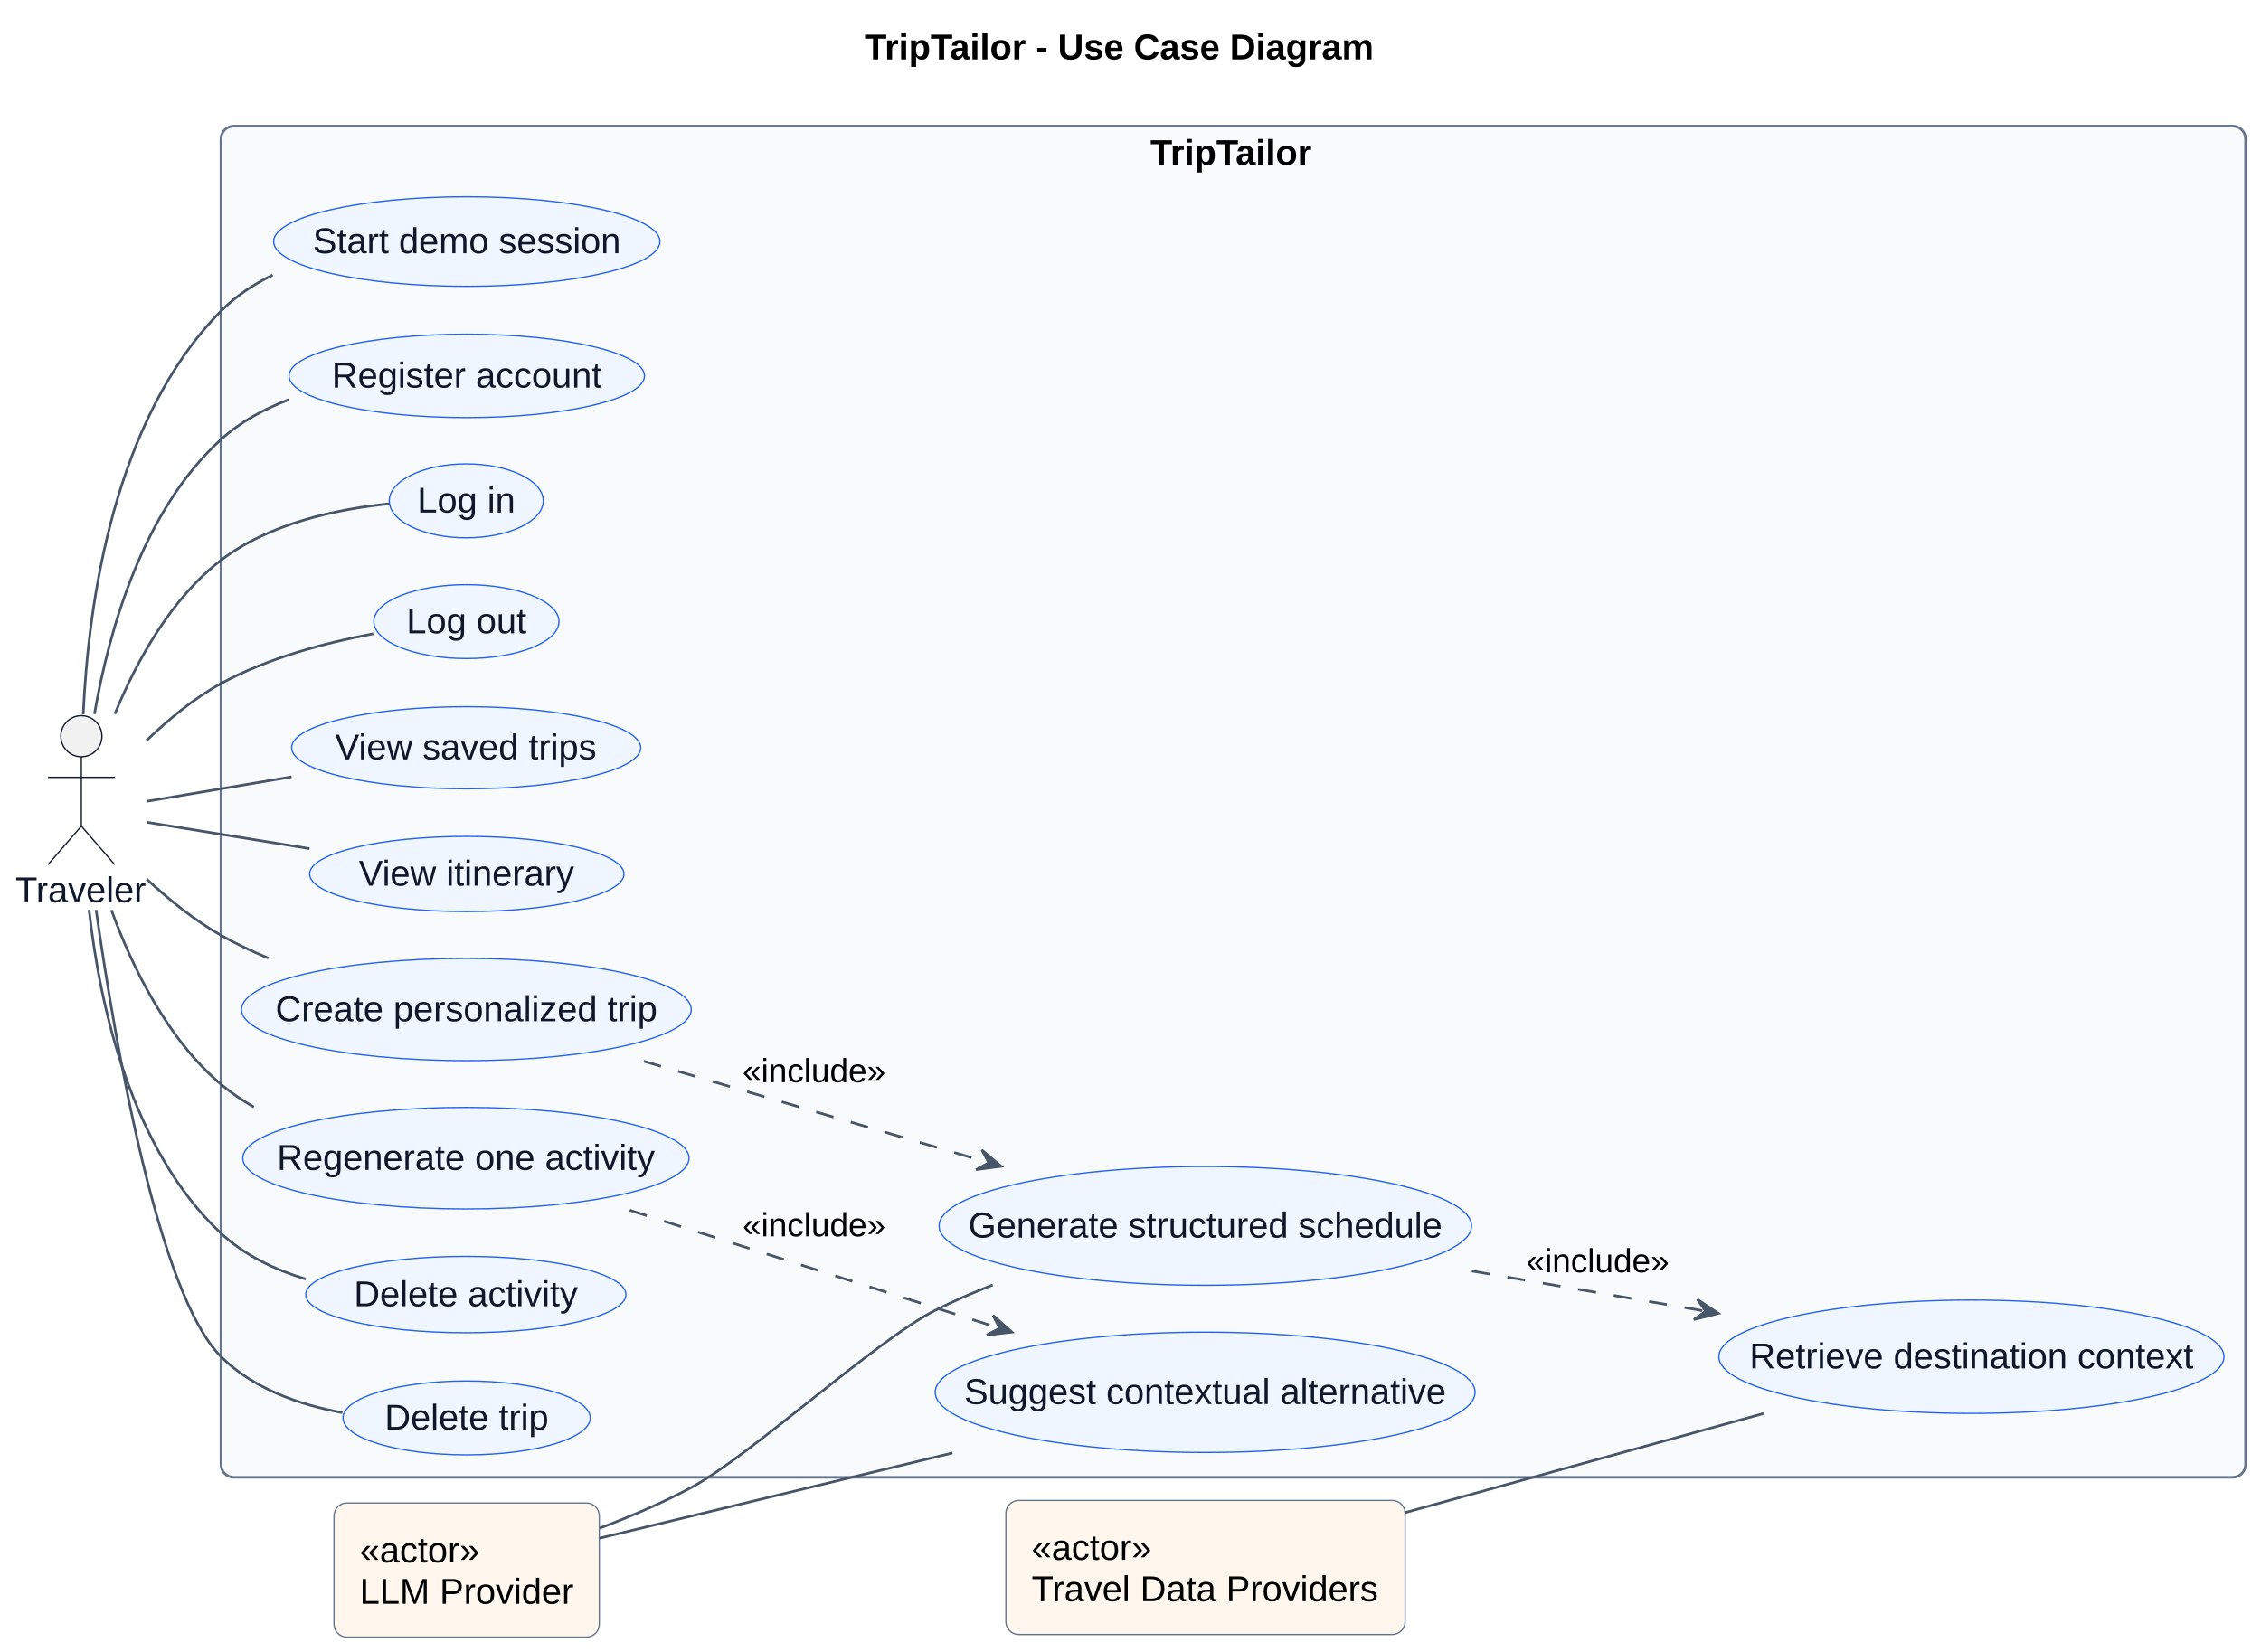
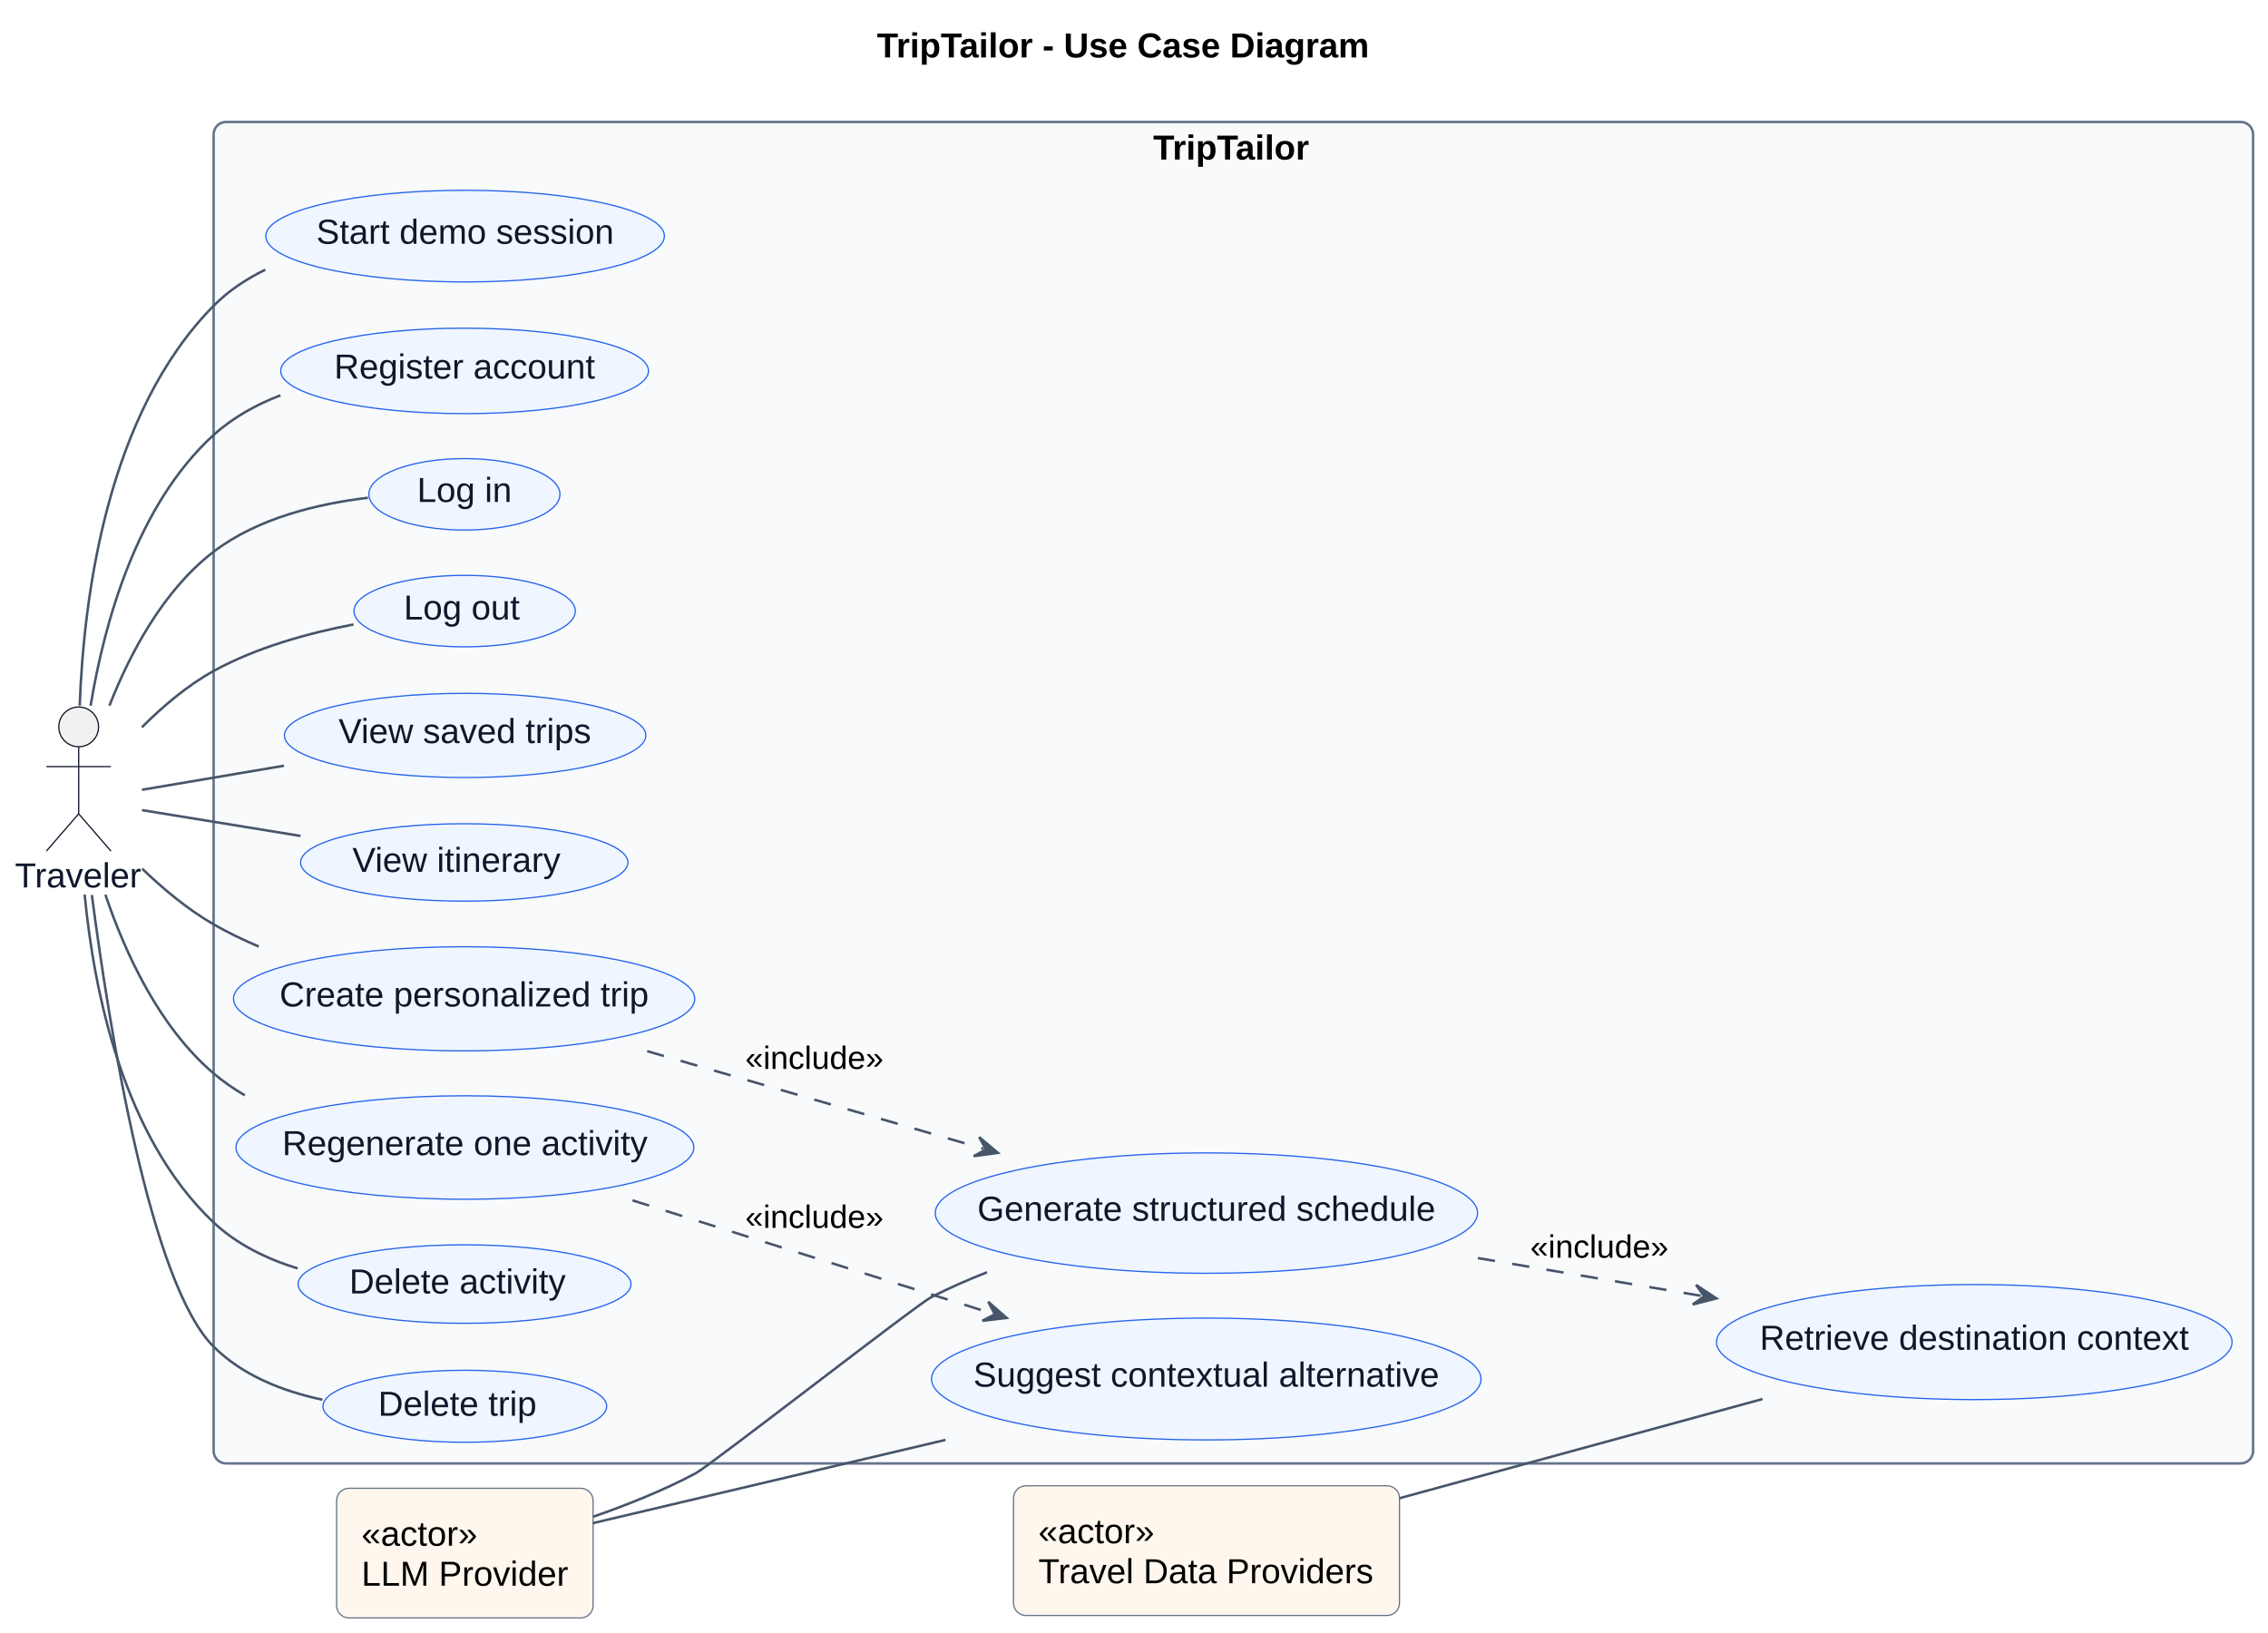
- <svg xmlns="http://www.w3.org/2000/svg" contentStyleType="text/css" data-diagram-type="DESCRIPTION" height="643px" preserveAspectRatio="none" style="width:880px;height:643px;background:#FFFFFF;" version="1.1" viewBox="0 0 880 643" width="880px" zoomAndPan="magnify">
+ <svg xmlns="http://www.w3.org/2000/svg" contentStyleType="text/css" height="657px" preserveAspectRatio="none" style="width:913px;height:657px;background:#FFFFFF;" version="1.1" viewBox="0 0 913 657" width="913px" zoomAndPan="magnify">
  <defs />
  <g>
-     <g class="title" data-source-line="2">
-       <text fill="#000000" font-family="Arial" font-size="14" font-weight="bold" lengthAdjust="spacing" textLength="199.951" x="336.524" y="23.132">TripTailor - Use Case Diagram</text>
+     <text fill="#000000" font-family="Arial" font-size="14" font-weight="bold" lengthAdjust="spacing" textLength="199.951" x="353.024" y="23.132">TripTailor - Use Case Diagram</text>
+     <g id="cluster_TripTailor">
+       <rect fill="#F8FAFC" height="540" rx="5" ry="5" style="stroke:#64748B;stroke-width:1.0;" width="821" x="86" y="49.099" />
+       <text fill="#000000" font-family="Arial" font-size="14" font-weight="bold" lengthAdjust="spacing" textLength="64.559" x="464.221" y="64.231">TripTailor</text>
    </g>
-     <g class="cluster" data-entity="TripTailor" data-source-line="28" data-uid="ent0005" id="cluster_TripTailor">
-       <rect fill="#F8FAFC" height="526" rx="5" ry="5" style="stroke:#64748B;stroke-width:1;" width="788" x="86" y="49.099" />
-       <text fill="#000000" font-family="Arial" font-size="14" font-weight="bold" lengthAdjust="spacing" textLength="64.559" x="447.721" y="64.231">TripTailor</text>
+     <g id="elem_Traveler">
+       <ellipse cx="31.672" cy="292.599" fill="#F1F1F1" rx="8" ry="8" style="stroke:#0F172A;stroke-width:0.5;" />
+       <path d="M31.672,300.599 L31.672,327.599 M18.672,308.599 L44.672,308.599 M31.672,327.599 L18.672,342.599 M31.672,327.599 L44.672,342.599 " fill="none" style="stroke:#0F172A;stroke-width:0.5;" />
+       <text fill="#0F172A" font-family="Arial" font-size="14" lengthAdjust="spacing" textLength="51.345" x="6" y="357.231">Traveler</text>
    </g>
-     <g class="entity" data-entity="Traveler" data-source-line="24" data-uid="ent0002" id="entity_Traveler">
-       <ellipse cx="31.672" cy="286.599" fill="#F1F1F1" rx="8" ry="8" style="stroke:#0F172A;stroke-width:0.5;" />
-       <path d="M31.672,294.599 L31.672,321.599 M18.672,302.599 L44.672,302.599 M31.672,321.599 L18.672,336.599 M31.672,321.599 L44.672,336.599" fill="none" style="stroke:#0F172A;stroke-width:0.5;" />
-       <text fill="#0F172A" font-family="Arial" font-size="14" lengthAdjust="spacing" textLength="51.345" x="6" y="351.231">Traveler</text>
+     <g id="elem_LLM">
+       <rect fill="#FFF7ED" height="52.197" rx="5" ry="5" style="stroke:#64748B;stroke-width:0.5;" width="103.255" x="135.5" y="599.099" />
+       <text fill="#000000" font-family="Arial" font-size="14" lengthAdjust="spacing" textLength="46.696" x="145.5" y="622.231">«actor»</text>
+       <text fill="#000000" font-family="Arial" font-size="14" lengthAdjust="spacing" textLength="83.255" x="145.5" y="638.329">LLM Provider</text>
    </g>
-     <g class="entity" data-entity="LLM" data-source-line="25" data-uid="ent0003" id="entity_LLM">
-       <rect fill="#FFF7ED" height="52.197" rx="5" ry="5" style="stroke:#64748B;stroke-width:0.5;" width="103.255" x="130" y="585.099" />
-       <text fill="#000000" font-family="Arial" font-size="14" lengthAdjust="spacing" textLength="46.696" x="140" y="608.231">«actor»</text>
-       <text fill="#000000" font-family="Arial" font-size="14" lengthAdjust="spacing" textLength="83.255" x="140" y="624.329">LLM Provider</text>
+     <g id="elem_Providers">
+       <rect fill="#FFF7ED" height="52.197" rx="5" ry="5" style="stroke:#64748B;stroke-width:0.5;" width="155.379" x="408" y="598.099" />
+       <text fill="#000000" font-family="Arial" font-size="14" lengthAdjust="spacing" textLength="46.696" x="418" y="621.231">«actor»</text>
+       <text fill="#000000" font-family="Arial" font-size="14" lengthAdjust="spacing" textLength="135.379" x="418" y="637.329">Travel Data Providers</text>
    </g>
-     <g class="entity" data-entity="Providers" data-source-line="26" data-uid="ent0004" id="entity_Providers">
-       <rect fill="#FFF7ED" height="52.197" rx="5" ry="5" style="stroke:#64748B;stroke-width:0.5;" width="155.379" x="391.5" y="584.099" />
-       <text fill="#000000" font-family="Arial" font-size="14" lengthAdjust="spacing" textLength="46.696" x="401.5" y="607.231">«actor»</text>
-       <text fill="#000000" font-family="Arial" font-size="14" lengthAdjust="spacing" textLength="135.379" x="401.5" y="623.329">Travel Data Providers</text>
+     <g id="elem_Demo">
+       <ellipse cx="187.232" cy="95.045" fill="#EFF6FF" rx="80.232" ry="18.447" style="stroke:#2563EB;stroke-width:0.5;" />
+       <text fill="#0F172A" font-family="Arial" font-size="14" lengthAdjust="spacing" textLength="119.834" x="127.315" y="98.128">Start demo session</text>
    </g>
-     <g class="entity" data-entity="Demo" data-source-line="29" data-uid="ent0006" id="entity_Demo">
-       <ellipse cx="181.679" cy="94.034" fill="#EFF6FF" rx="75.179" ry="17.436" style="stroke:#2563EB;stroke-width:0.5;" />
-       <text fill="#0F172A" font-family="Arial" font-size="14" lengthAdjust="spacing" textLength="119.834" x="121.762" y="98.584">Start demo session</text>
+     <g id="elem_Register">
+       <ellipse cx="187.03" cy="149.305" fill="#EFF6FF" rx="74.03" ry="17.206" style="stroke:#2563EB;stroke-width:0.5;" />
+       <text fill="#0F172A" font-family="Arial" font-size="14" lengthAdjust="spacing" textLength="105.055" x="134.502" y="152.387">Register account</text>
    </g>
-     <g class="entity" data-entity="Register" data-source-line="30" data-uid="ent0007" id="entity_Register">
-       <ellipse cx="181.673" cy="146.333" fill="#EFF6FF" rx="69.173" ry="16.235" style="stroke:#2563EB;stroke-width:0.5;" />
-       <text fill="#0F172A" font-family="Arial" font-size="14" lengthAdjust="spacing" textLength="105.055" x="129.146" y="150.883">Register account</text>
+     <g id="elem_Login">
+       <ellipse cx="186.958" cy="198.982" fill="#EFF6FF" rx="38.458" ry="14.383" style="stroke:#2563EB;stroke-width:0.5;" />
+       <text fill="#0F172A" font-family="Arial" font-size="14" lengthAdjust="spacing" textLength="38.145" x="167.885" y="202.065">Log in</text>
    </g>
-     <g class="entity" data-entity="Login" data-source-line="31" data-uid="ent0008" id="entity_Login">
-       <ellipse cx="181.472" cy="194.982" fill="#EFF6FF" rx="29.972" ry="14.383" style="stroke:#2563EB;stroke-width:0.5;" />
-       <text fill="#0F172A" font-family="Arial" font-size="14" lengthAdjust="spacing" textLength="38.145" x="162.4" y="199.531">Log in</text>
+     <g id="elem_Logout">
+       <ellipse cx="187.047" cy="245.991" fill="#EFF6FF" rx="44.547" ry="14.392" style="stroke:#2563EB;stroke-width:0.5;" />
+       <text fill="#0F172A" font-family="Arial" font-size="14" lengthAdjust="spacing" textLength="46.71" x="162.528" y="249.393">Log out</text>
    </g>
-     <g class="entity" data-entity="Logout" data-source-line="32" data-uid="ent0009" id="entity_Logout">
-       <ellipse cx="181.529" cy="241.982" fill="#EFF6FF" rx="36.029" ry="14.383" style="stroke:#2563EB;stroke-width:0.5;" />
-       <text fill="#0F172A" font-family="Arial" font-size="14" lengthAdjust="spacing" textLength="46.71" x="158.174" y="246.531">Log out</text>
+     <g id="elem_ListTrips">
+       <ellipse cx="187.248" cy="296.048" fill="#EFF6FF" rx="72.748" ry="16.95" style="stroke:#2563EB;stroke-width:0.5;" />
+       <text fill="#0F172A" font-family="Arial" font-size="14" lengthAdjust="spacing" textLength="101.931" x="136.283" y="299.131">View saved trips</text>
    </g>
-     <g class="entity" data-entity="ListTrips" data-source-line="33" data-uid="ent0010" id="entity_ListTrips">
-       <ellipse cx="181.44" cy="291.087" fill="#EFF6FF" rx="67.94" ry="15.988" style="stroke:#2563EB;stroke-width:0.5;" />
-       <text fill="#0F172A" font-family="Arial" font-size="14" lengthAdjust="spacing" textLength="101.931" x="130.475" y="295.636">View saved trips</text>
+     <g id="elem_ViewTrip">
+       <ellipse cx="186.886" cy="347.176" fill="#EFF6FF" rx="65.886" ry="15.577" style="stroke:#2563EB;stroke-width:0.5;" />
+       <text fill="#0F172A" font-family="Arial" font-size="14" lengthAdjust="spacing" textLength="84.027" x="141.872" y="350.992">View itinerary</text>
    </g>
-     <g class="entity" data-entity="ViewTrip" data-source-line="34" data-uid="ent0011" id="entity_ViewTrip">
-       <ellipse cx="181.68" cy="340.235" fill="#EFF6FF" rx="61.18" ry="14.636" style="stroke:#2563EB;stroke-width:0.5;" />
-       <text fill="#0F172A" font-family="Arial" font-size="14" lengthAdjust="spacing" textLength="84.027" x="139.667" y="344.784">View itinerary</text>
+     <g id="elem_CreateTrip">
+       <ellipse cx="186.837" cy="402.066" fill="#EFF6FF" rx="92.837" ry="20.967" style="stroke:#2563EB;stroke-width:0.5;" />
+       <text fill="#0F172A" font-family="Arial" font-size="14" lengthAdjust="spacing" textLength="148.634" x="112.52" y="405.148">Create personalized trip</text>
    </g>
-     <g class="entity" data-entity="CreateTrip" data-source-line="35" data-uid="ent0012" id="entity_CreateTrip">
-       <ellipse cx="181.515" cy="393.002" fill="#EFF6FF" rx="87.515" ry="19.903" style="stroke:#2563EB;stroke-width:0.5;" />
-       <text fill="#0F172A" font-family="Arial" font-size="14" lengthAdjust="spacing" textLength="148.634" x="107.198" y="397.551">Create personalized trip</text>
+     <g id="elem_Generate">
+       <ellipse cx="485.646" cy="488.328" fill="#EFF6FF" rx="109.146" ry="24.229" style="stroke:#2563EB;stroke-width:0.5;" />
+       <text fill="#0F172A" font-family="Arial" font-size="14" lengthAdjust="spacing" textLength="184.44" x="393.426" y="491.41">Generate structured schedule</text>
    </g>
-     <g class="entity" data-entity="Generate" data-source-line="36" data-uid="ent0013" id="entity_Generate">
-       <ellipse cx="469.12" cy="477.223" fill="#EFF6FF" rx="103.62" ry="23.124" style="stroke:#2563EB;stroke-width:0.5;" />
-       <text fill="#0F172A" font-family="Arial" font-size="14" lengthAdjust="spacing" textLength="184.44" x="376.9" y="481.772">Generate structured schedule</text>
+     <g id="elem_Enrich">
+       <ellipse cx="794.769" cy="540.252" fill="#EFF6FF" rx="103.769" ry="23.154" style="stroke:#2563EB;stroke-width:0.5;" />
+       <text fill="#0F172A" font-family="Arial" font-size="14" lengthAdjust="spacing" textLength="172.765" x="708.386" y="543.335">Retrieve destination context</text>
    </g>
-     <g class="entity" data-entity="Enrich" data-source-line="37" data-uid="ent0014" id="entity_Enrich">
-       <ellipse cx="767.298" cy="528.158" fill="#EFF6FF" rx="98.298" ry="22.06" style="stroke:#2563EB;stroke-width:0.5;" />
-       <text fill="#0F172A" font-family="Arial" font-size="14" lengthAdjust="spacing" textLength="172.765" x="680.916" y="532.707">Retrieve destination context</text>
+     <g id="elem_Regenerate">
+       <ellipse cx="187.147" cy="461.928" fill="#EFF6FF" rx="92.147" ry="20.829" style="stroke:#2563EB;stroke-width:0.5;" />
+       <text fill="#0F172A" font-family="Arial" font-size="14" lengthAdjust="spacing" textLength="147.089" x="113.602" y="465.01">Regenerate one activity</text>
    </g>
-     <g class="entity" data-entity="Regenerate" data-source-line="38" data-uid="ent0015" id="entity_Regenerate">
-       <ellipse cx="181.337" cy="450.866" fill="#EFF6FF" rx="86.837" ry="19.767" style="stroke:#2563EB;stroke-width:0.5;" />
-       <text fill="#0F172A" font-family="Arial" font-size="14" lengthAdjust="spacing" textLength="147.089" x="107.792" y="455.415">Regenerate one activity</text>
+     <g id="elem_Alternative">
+       <ellipse cx="485.593" cy="555.117" fill="#EFF6FF" rx="110.593" ry="24.519" style="stroke:#2563EB;stroke-width:0.5;" />
+       <text fill="#0F172A" font-family="Arial" font-size="14" lengthAdjust="spacing" textLength="187.565" x="391.811" y="558.2">Suggest contextual alternative</text>
    </g>
-     <g class="entity" data-entity="Alternative" data-source-line="39" data-uid="ent0016" id="entity_Alternative">
-       <ellipse cx="469.053" cy="542.009" fill="#EFF6FF" rx="105.053" ry="23.411" style="stroke:#2563EB;stroke-width:0.5;" />
-       <text fill="#0F172A" font-family="Arial" font-size="14" lengthAdjust="spacing" textLength="187.565" x="375.271" y="546.559">Suggest contextual alternative</text>
+     <g id="elem_DeleteActivity">
+       <ellipse cx="187.011" cy="516.901" fill="#EFF6FF" rx="67.011" ry="15.802" style="stroke:#2563EB;stroke-width:0.5;" />
+       <text fill="#0F172A" font-family="Arial" font-size="14" lengthAdjust="spacing" textLength="87.144" x="140.603" y="520.682">Delete activity</text>
    </g>
-     <g class="entity" data-entity="DeleteActivity" data-source-line="40" data-uid="ent0017" id="entity_DeleteActivity">
-       <ellipse cx="181.315" cy="503.962" fill="#EFF6FF" rx="62.316" ry="14.863" style="stroke:#2563EB;stroke-width:0.5;" />
-       <text fill="#0F172A" font-family="Arial" font-size="14" lengthAdjust="spacing" textLength="87.144" x="137.743" y="508.511">Delete activity</text>
+     <g id="elem_DeleteTrip">
+       <ellipse cx="187.117" cy="566.091" fill="#EFF6FF" rx="57.117" ry="14.492" style="stroke:#2563EB;stroke-width:0.5;" />
+       <text fill="#0F172A" font-family="Arial" font-size="14" lengthAdjust="spacing" textLength="63.807" x="152.214" y="569.907">Delete trip</text>
    </g>
-     <g class="entity" data-entity="DeleteTrip" data-source-line="41" data-uid="ent0018" id="entity_DeleteTrip">
-       <ellipse cx="181.618" cy="551.982" fill="#EFF6FF" rx="48.118" ry="14.383" style="stroke:#2563EB;stroke-width:0.5;" />
-       <text fill="#0F172A" font-family="Arial" font-size="14" lengthAdjust="spacing" textLength="63.807" x="149.715" y="556.531">Delete trip</text>
-     </g>
-     <g class="link" data-entity-1="Traveler" data-entity-2="Demo" data-uid="lnk19" id="link_Traveler_Demo">
-       <path d="M32.396,278.065 C34.38,234.321 44.394,163.145 86,121.099 C91.761,115.277 98.683,110.689 106.13,107.077" fill="none" style="stroke:#475569;stroke-width:1;" />
-     </g>
-     <g class="link" data-entity-1="Traveler" data-entity-2="Register" data-uid="lnk20" id="link_Traveler_Register">
-       <path d="M36.762,277.983 C42.45,245.118 55.627,198.719 86,171.099 C93.533,164.248 102.726,159.235 112.387,155.575" fill="none" style="stroke:#475569;stroke-width:1;" />
-     </g>
-     <g class="link" data-entity-1="Traveler" data-entity-2="Login" data-uid="lnk21" id="link_Traveler_Login">
-       <path d="M44.691,277.947 C53.156,257.329 66.476,233.093 86,218.099 C104.748,203.7 131.253,198.171 151.423,196.117" fill="none" style="stroke:#475569;stroke-width:1;" />
-     </g>
-     <g class="link" data-entity-1="Traveler" data-entity-2="Logout" data-uid="lnk22" id="link_Traveler_Logout">
-       <path d="M57.059,288.257 C65.515,280.093 75.513,271.829 86,266.099 C104.27,256.114 126.799,250.184 145.277,246.716" fill="none" style="stroke:#475569;stroke-width:1;" />
-     </g>
-     <g class="link" data-entity-1="Traveler" data-entity-2="ListTrips" data-uid="lnk23" id="link_Traveler_ListTrips">
-       <path d="M57.272,311.914 C72.742,309.301 93.466,305.8 113.499,302.416" fill="none" style="stroke:#475569;stroke-width:1;" />
-     </g>
-     <g class="link" data-entity-1="Traveler" data-entity-2="ViewTrip" data-uid="lnk24" id="link_Traveler_ViewTrip">
-       <path d="M57.272,320.116 C74.553,322.918 98.388,326.783 120.494,330.368" fill="none" style="stroke:#475569;stroke-width:1;" />
-     </g>
-     <g class="link" data-entity-1="Traveler" data-entity-2="CreateTrip" data-uid="lnk25" id="link_Traveler_CreateTrip">
-       <path d="M57.12,342.252 C65.652,350.151 75.68,358.265 86,364.099 C91.826,367.392 98.071,370.356 104.471,373.012" fill="none" style="stroke:#475569;stroke-width:1;" />
-     </g>
-     <g class="link" data-entity-1="Traveler" data-entity-2="Regenerate" data-uid="lnk26" id="link_Traveler_Regenerate">
-       <path d="M43.355,354.269 C51.624,376.923 65.198,404.557 86,422.099 C89.936,425.418 94.247,428.357 98.791,430.96" fill="none" style="stroke:#475569;stroke-width:1;" />
-     </g>
-     <g class="link" data-entity-1="Traveler" data-entity-2="DeleteActivity" data-uid="lnk27" id="link_Traveler_DeleteActivity">
-       <path d="M34.665,354.179 C38.857,391.484 51.007,447.363 86,480.099 C95.147,488.656 106.903,494.272 118.994,497.931" fill="none" style="stroke:#475569;stroke-width:1;" />
-     </g>
-     <g class="link" data-entity-1="Traveler" data-entity-2="DeleteTrip" data-uid="lnk28" id="link_Traveler_DeleteTrip">
-       <path d="M37.399,354.215 C45.126,408.407 61.794,503.856 86,528.099 C98.439,540.556 116.367,546.853 133.272,549.938" fill="none" style="stroke:#475569;stroke-width:1;" />
-     </g>
-     <g class="link" data-entity-1="CreateTrip" data-entity-2="Generate" data-uid="lnk29" id="link_CreateTrip_Generate">
-       <polygon fill="#475569" points="389.641,454.044,382.136,447.666,384.844,452.632,379.878,455.341,389.641,454.044" style="stroke:#475569;stroke-width:1;" />
-       <path d="M250.522,413.112 C292.332,425.413 340.297,439.526 383.885,452.35" fill="none" style="stroke:#475569;stroke-width:1;stroke-dasharray:7,7;" />
-       <text fill="#000000" font-family="Arial" font-size="13" lengthAdjust="spacing" textLength="55.656" x="289" y="421.293">«include»</text>
-     </g>
-     <g class="link" data-entity-1="Generate" data-entity-2="Enrich" data-uid="lnk30" id="link_Generate_Enrich">
-       <polygon fill="#475569" points="668.802,511.294,660.61,505.826,663.874,510.446,659.254,513.71,668.802,511.294" style="stroke:#475569;stroke-width:1;" />
-       <path d="M572.869,494.793 C603.979,500.144 632.127,504.986 662.889,510.277" fill="none" style="stroke:#475569;stroke-width:1;stroke-dasharray:7,7;" />
-       <text fill="#000000" font-family="Arial" font-size="13" lengthAdjust="spacing" textLength="55.656" x="594" y="495.293">«include»</text>
-     </g>
-     <g class="link" data-entity-1="Regenerate" data-entity-2="Alternative" data-uid="lnk31" id="link_Regenerate_Alternative">
-       <polygon fill="#475569" points="393.854,518.592,386.488,512.055,389.089,517.078,384.066,519.68,393.854,518.592" style="stroke:#475569;stroke-width:1;" />
-       <path d="M245.069,471.128 C280.049,482.317 324.442,496.502 364,509.099 C373.657,512.174 378.101,513.588 388.136,516.776" fill="none" style="stroke:#475569;stroke-width:1;stroke-dasharray:7,7;" />
-       <text fill="#000000" font-family="Arial" font-size="13" lengthAdjust="spacing" textLength="55.656" x="289" y="481.293">«include»</text>
-     </g>
-     <g class="link" data-entity-1="LLM" data-entity-2="Generate" data-uid="lnk32" id="link_LLM_Generate">
-       <path d="M233.376,594.918 C245.339,590.397 257.846,585.066 269,579.099 C292.006,566.79 340.71,521.862 364,510.099 C371.101,506.512 378.672,503.214 386.367,500.206" fill="none" style="stroke:#475569;stroke-width:1;" />
-     </g>
-     <g class="link" data-entity-1="LLM" data-entity-2="Alternative" data-uid="lnk33" id="link_LLM_Alternative">
-       <path d="M233.213,598.842 C271.269,589.645 324.539,576.77 370.72,565.61" fill="none" style="stroke:#475569;stroke-width:1;" />
-     </g>
-     <g class="link" data-entity-1="Providers" data-entity-2="Enrich" data-uid="lnk34" id="link_Providers_Enrich">
-       <path d="M546.742,588.875 C589.724,576.988 643.252,562.184 686.717,550.163" fill="none" style="stroke:#475569;stroke-width:1;" />
-     </g>
+     <path d="M32.087,284.055 C33.721,239.464 43.345,166.199 86,123.099 C91.96,117.076 99.103,112.321 106.793,108.571 " fill="none" style="stroke:#475569;stroke-width:1.0;" />
+     <path d="M36.476,284.088 C41.984,250.72 55.06,203.24 86,175.099 C93.697,168.098 103.039,162.935 112.886,159.136 " fill="none" style="stroke:#475569;stroke-width:1.0;" />
+     <path d="M44.039,284.076 C52.396,262.798 65.823,237.527 86,222.099 C103.689,208.573 127.946,202.772 148.139,200.377 " fill="none" style="stroke:#475569;stroke-width:1.0;" />
+     <path d="M57.115,292.767 C65.502,284.361 75.448,275.909 86,270.099 C103.204,260.625 124.086,254.862 142.309,251.369 " fill="none" style="stroke:#475569;stroke-width:1.0;" />
+     <path d="M57.162,317.921 C72.756,315.28 93.781,311.719 114.32,308.24 " fill="none" style="stroke:#475569;stroke-width:1.0;" />
+     <path d="M57.162,326.115 C74.451,328.931 98.416,332.834 120.993,336.511 " fill="none" style="stroke:#475569;stroke-width:1.0;" />
+     <path d="M57.209,349.673 C65.673,357.822 75.638,366.145 86,372.099 C91.736,375.395 97.87,378.361 104.17,381.024 " fill="none" style="stroke:#475569;stroke-width:1.0;" />
+     <path d="M42.422,360.143 C50.478,383.951 64.162,413.525 86,432.099 C89.866,435.387 94.083,438.314 98.527,440.921 " fill="none" style="stroke:#475569;stroke-width:1.0;" />
+     <path d="M34.083,360.128 C37.779,398.784 49.511,457.733 86,492.099 C95.38,500.933 107.393,506.775 119.818,510.61 " fill="none" style="stroke:#475569;stroke-width:1.0;" />
+     <path d="M36.977,360.288 C44.315,416.303 60.669,516.843 86,542.099 C97.632,553.696 113.819,560.057 129.784,563.448 " fill="none" style="stroke:#475569;stroke-width:1.0;" />
+     <polygon fill="#475569" points="401.716,464.087,394.186,457.738,396.914,462.694,391.958,465.422,401.716,464.087" style="stroke:#475569;stroke-width:1.0;" />
+     <path d="M260.532,423.137 C303.221,435.519 351.598,449.55 395.953,462.416 " fill="none" style="stroke:#475569;stroke-width:1.0;stroke-dasharray:7.0,7.0;" />
+     <text fill="#000000" font-family="Arial" font-size="13" lengthAdjust="spacing" textLength="55.656" x="300" y="430.293">«include»</text>
+     <polygon fill="#475569" points="690.948,522.672,682.741,517.227,686.018,521.838,681.407,525.115,690.948,522.672" style="stroke:#475569;stroke-width:1.0;" />
+     <path d="M594.913,506.432 C626.124,511.71 654.156,516.45 685.032,521.672 " fill="none" style="stroke:#475569;stroke-width:1.0;stroke-dasharray:7.0,7.0;" />
+     <text fill="#000000" font-family="Arial" font-size="13" lengthAdjust="spacing" textLength="55.656" x="616" y="506.293">«include»</text>
+     <polygon fill="#475569" points="405.241,530.535,397.836,524.041,400.466,529.049,395.459,531.68,405.241,530.535" style="stroke:#475569;stroke-width:1.0;" />
+     <path d="M254.618,483.198 C290.309,494.482 335.039,508.591 375,521.099 C384.783,524.161 389.333,525.584 399.512,528.752 " fill="none" style="stroke:#475569;stroke-width:1.0;stroke-dasharray:7.0,7.0;" />
+     <text fill="#000000" font-family="Arial" font-size="13" lengthAdjust="spacing" textLength="55.656" x="300" y="494.293">«include»</text>
+     <path d="M238.837,610.532 C252.559,605.771 267.156,599.921 280,593.099 C285.819,590.008 369.13,525.091 375,522.099 C382.094,518.482 389.644,515.166 397.335,512.144 " fill="none" style="stroke:#475569;stroke-width:1.0;" />
+     <path d="M238.633,613.145 C277.502,603.968 332.486,590.987 380.604,579.627 " fill="none" style="stroke:#475569;stroke-width:1.0;" />
+     <path d="M563.302,603.119 C607.774,590.97 663.819,575.66 709.533,563.173 " fill="none" style="stroke:#475569;stroke-width:1.0;" />
  </g>
</svg>
